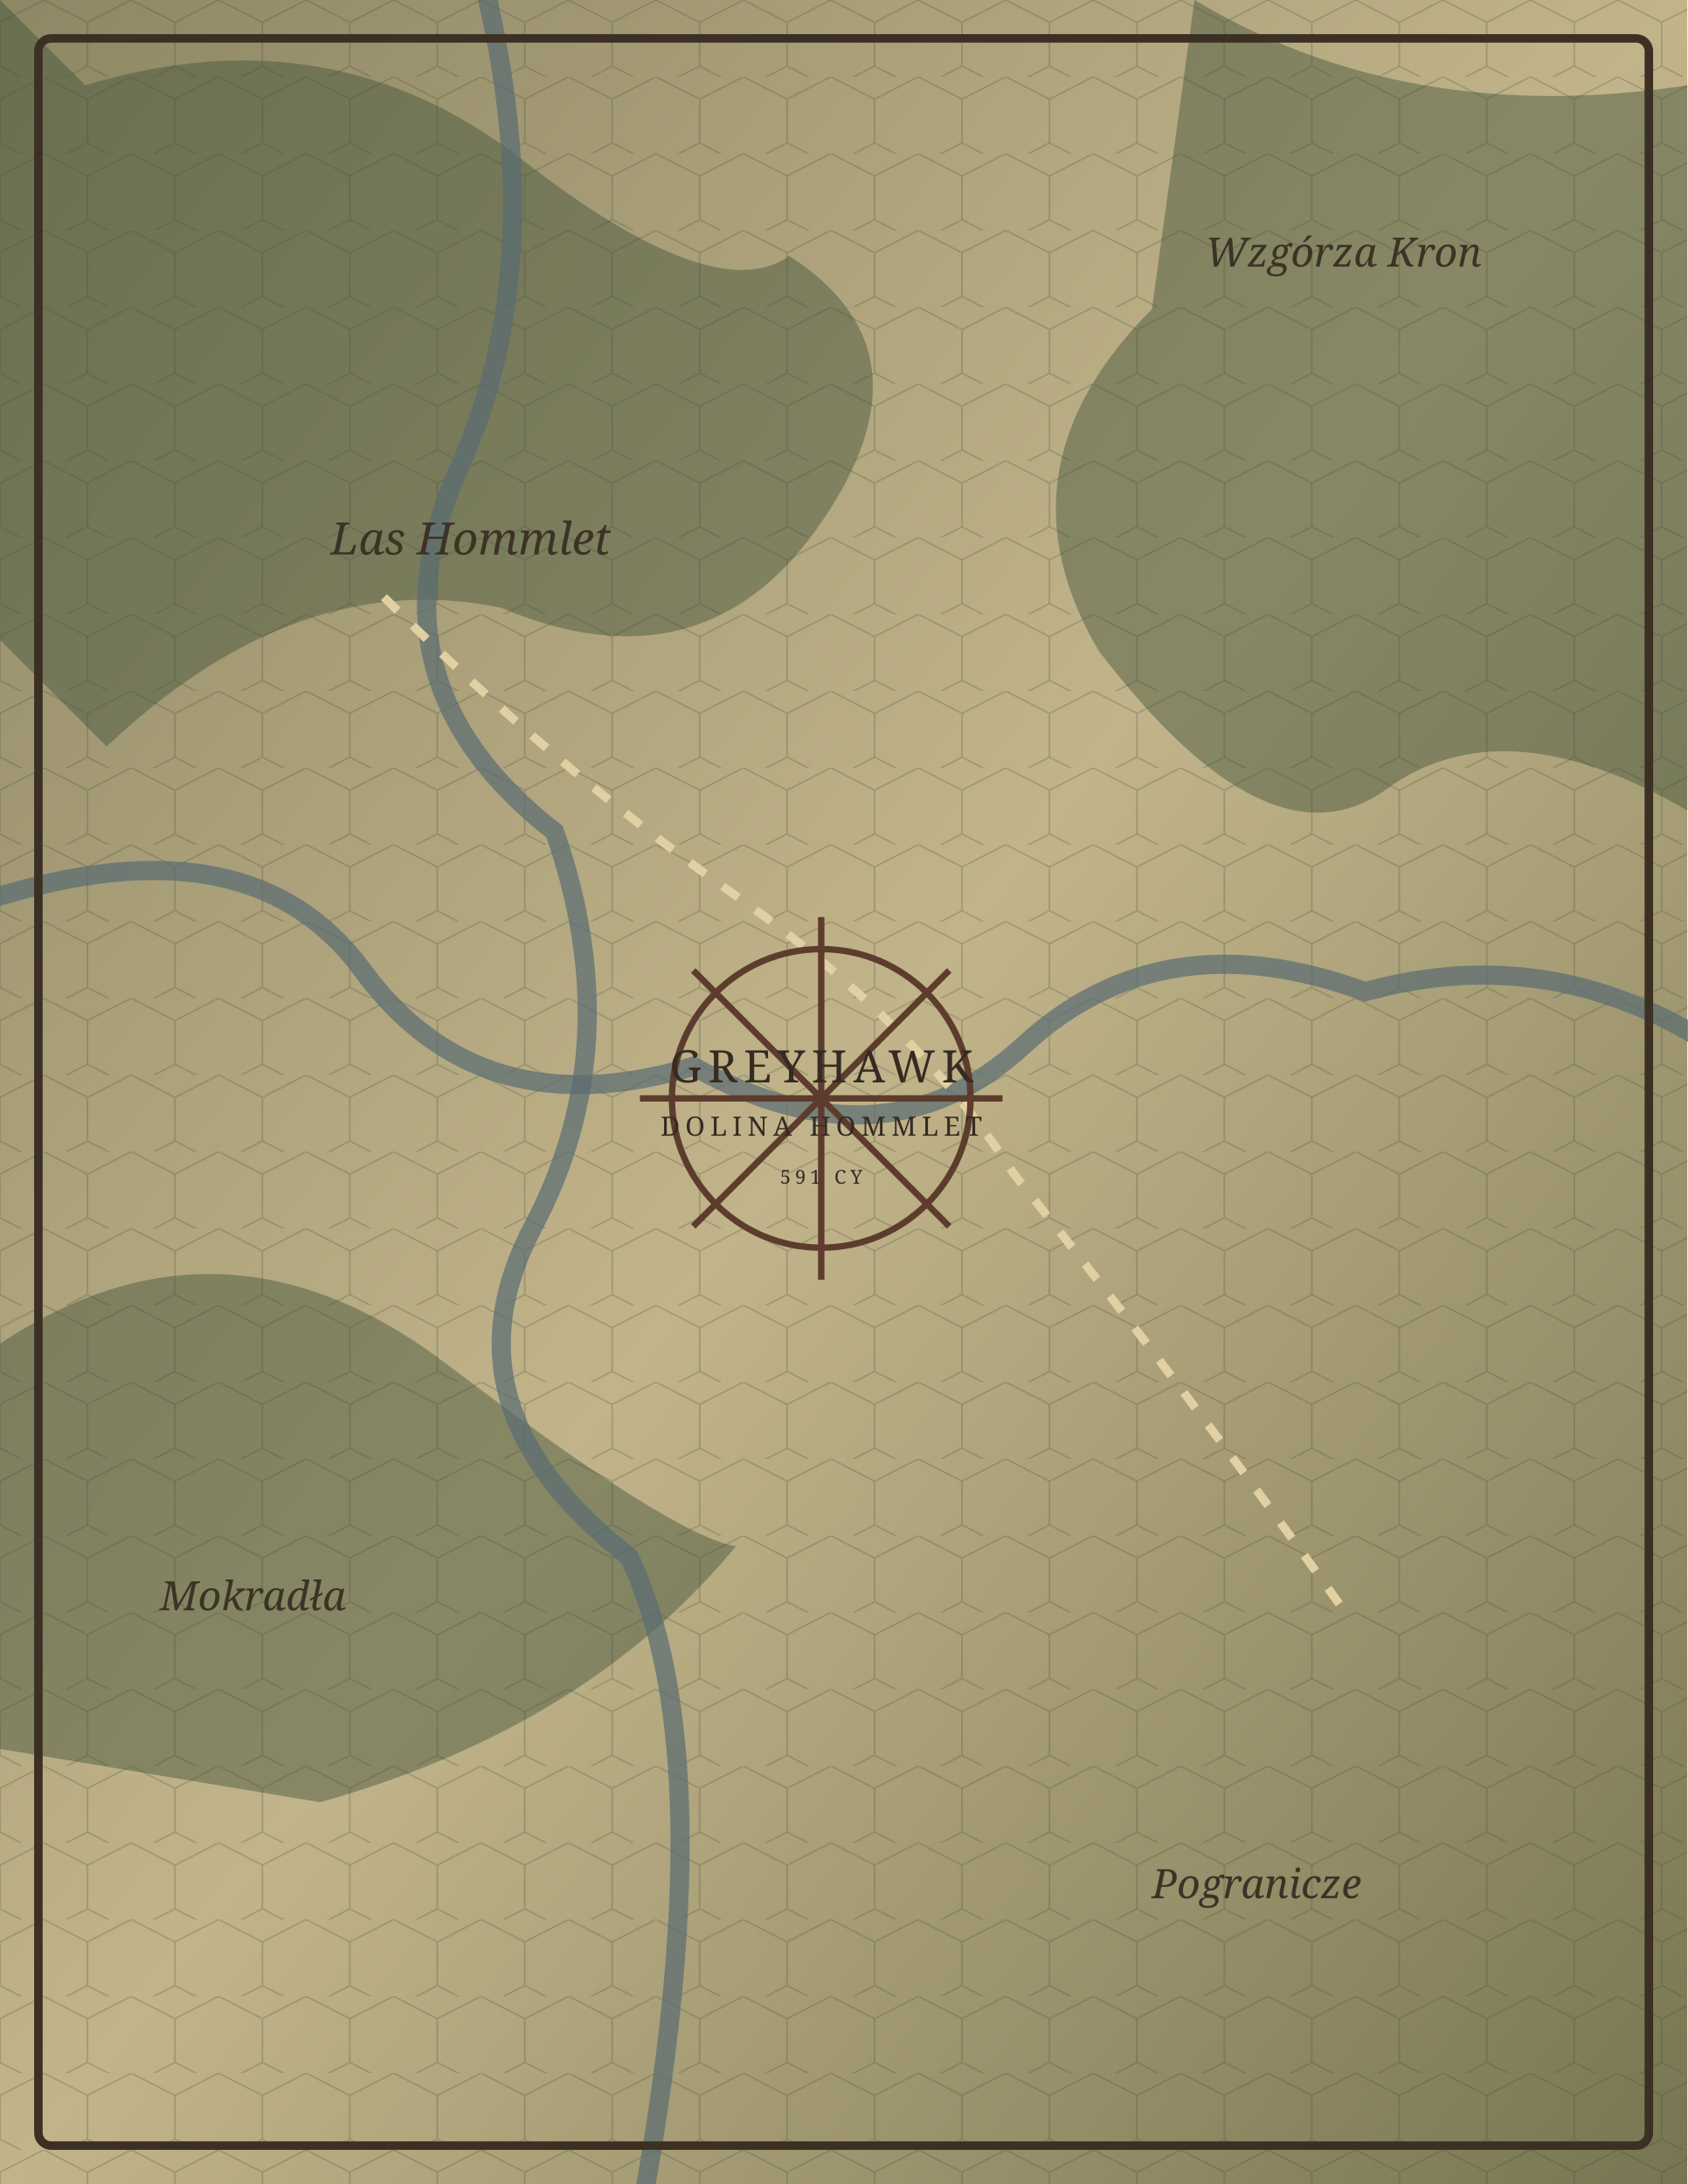
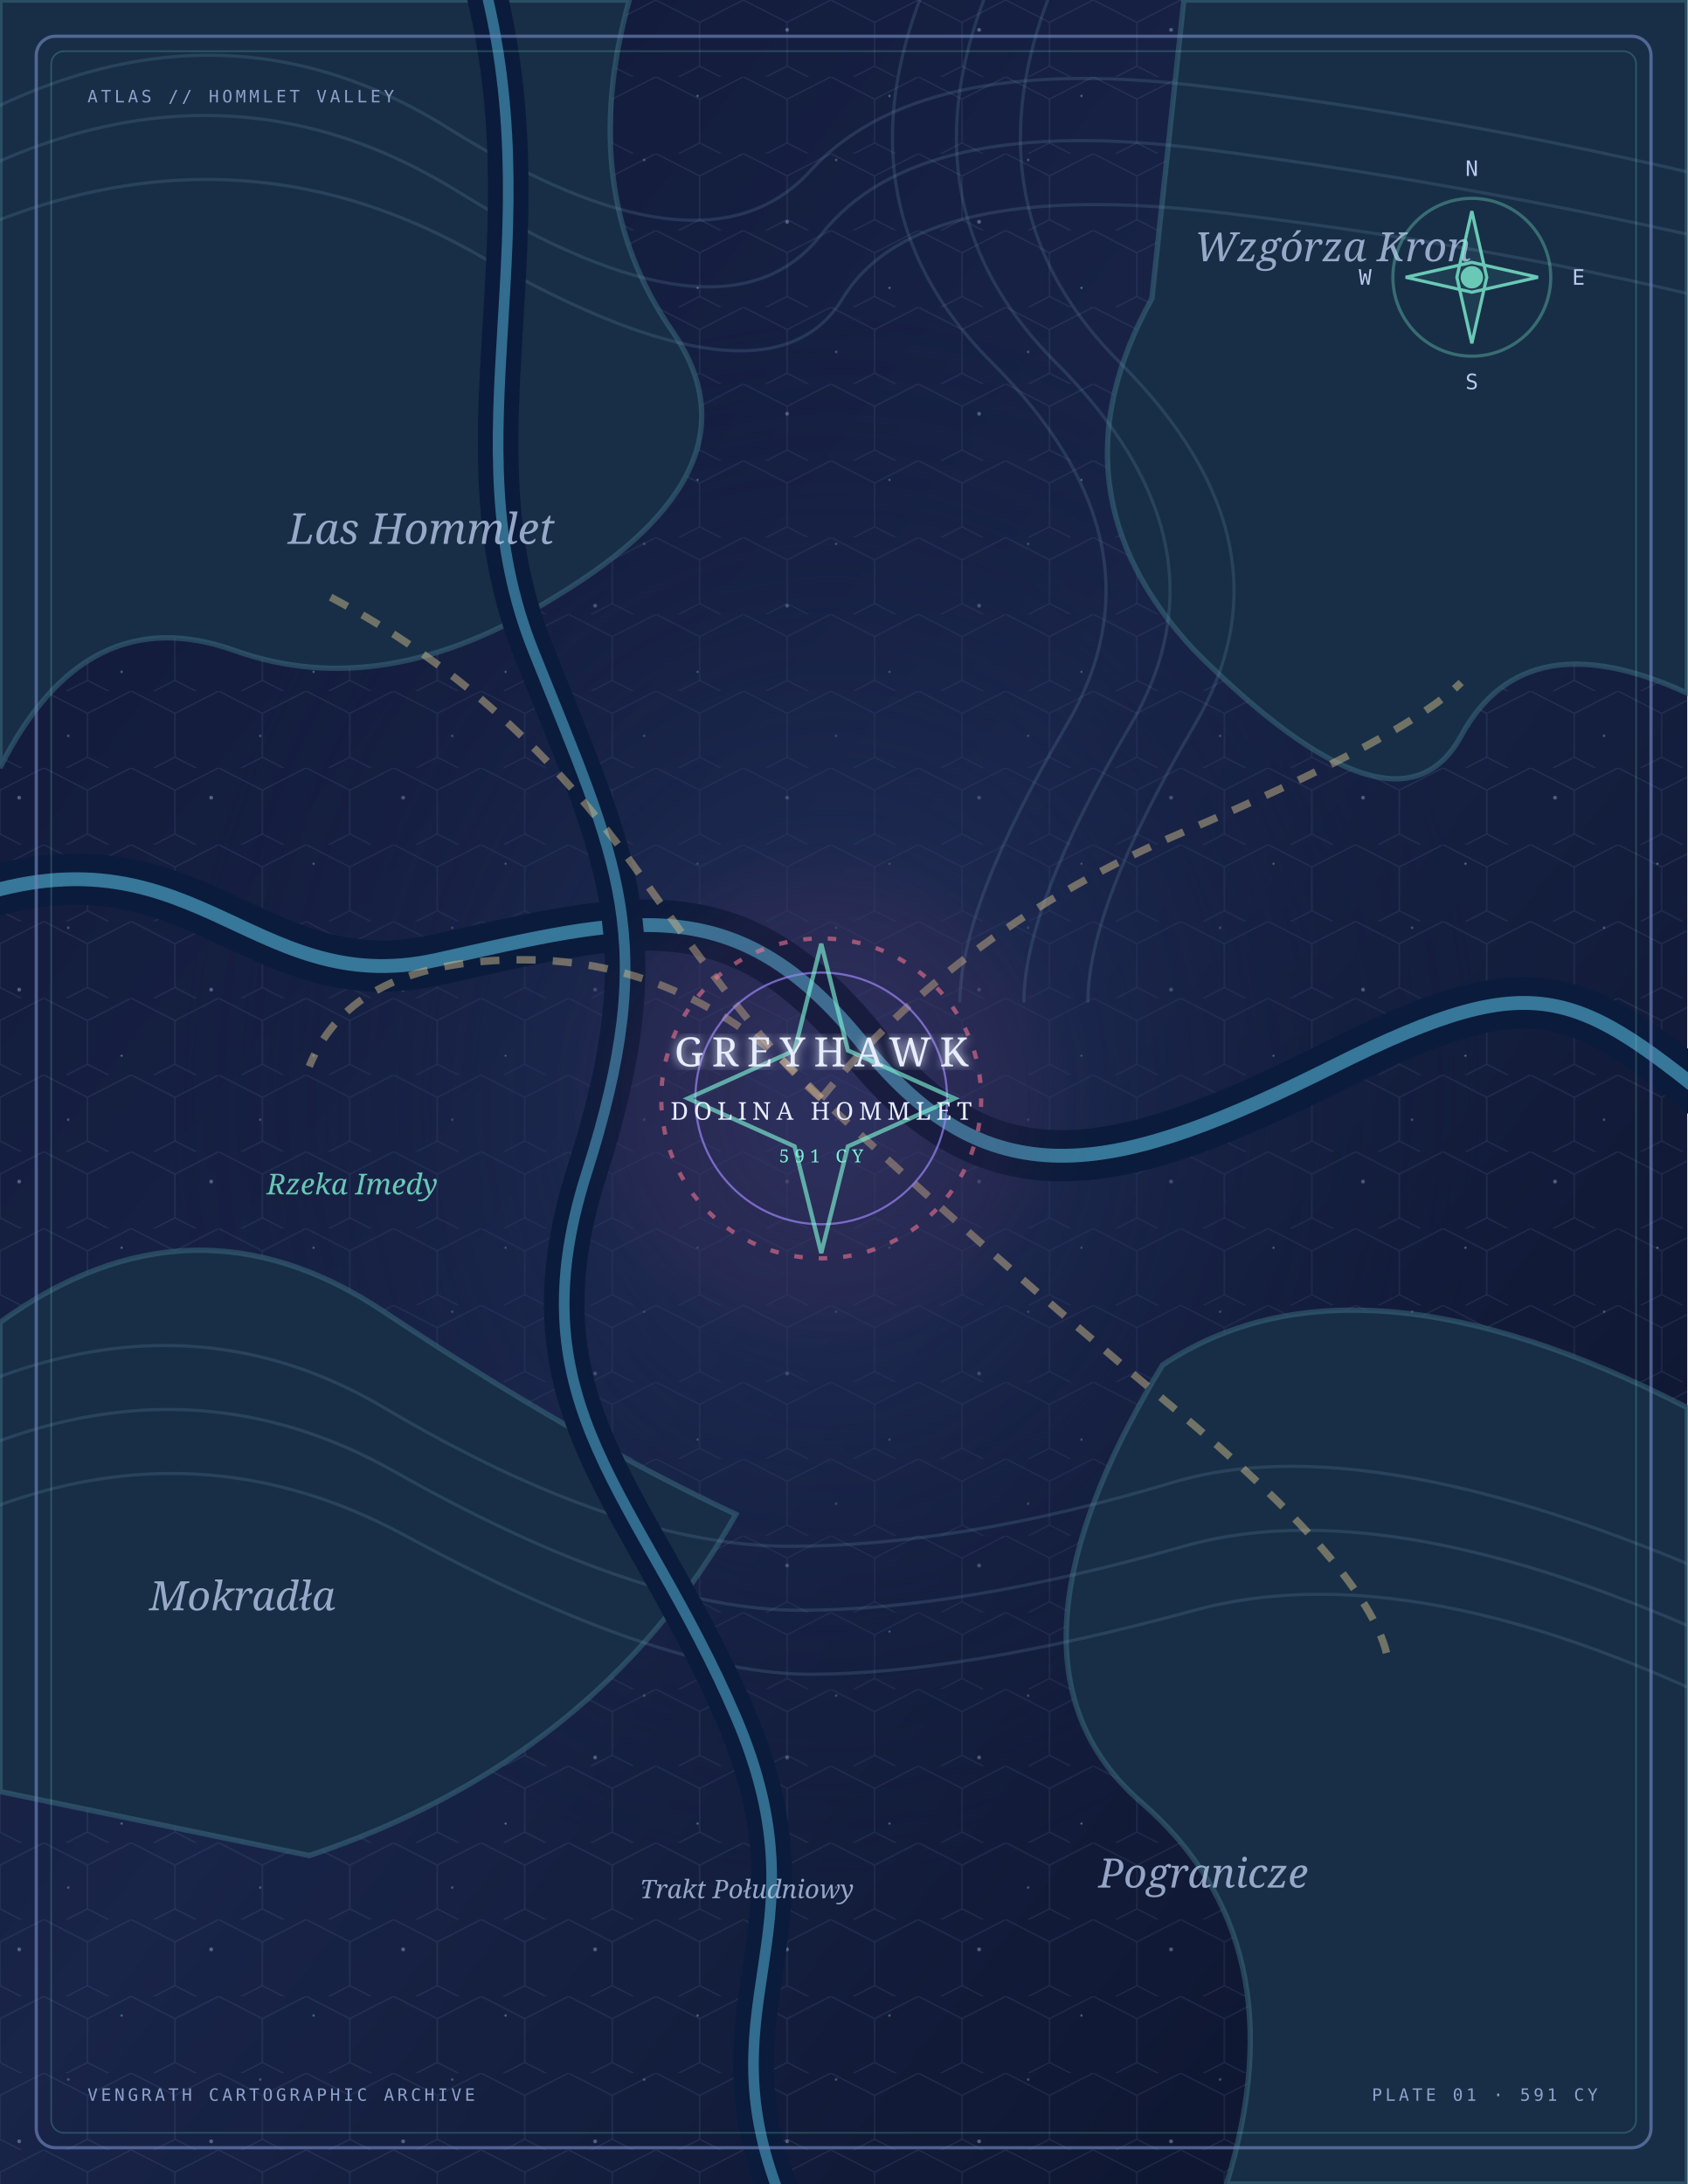
<svg xmlns="http://www.w3.org/2000/svg" width="1582" height="2048" viewBox="0 0 1582 2048">
  <defs>
-     <linearGradient id="p" x2="1" y2="1">
-       <stop stop-color="#8d8765" />
-       <stop offset=".5" stop-color="#c2b48a" />
-       <stop offset="1" stop-color="#777552" />
+     <linearGradient id="ground" x1="0" y1="0" x2="1" y2="1">
+       <stop stop-color="#101735" />
+       <stop offset=".48" stop-color="#182448" />
+       <stop offset="1" stop-color="#0b1229" />
    </linearGradient>
-     <pattern id="h" width="82" height="72" patternUnits="userSpaceOnUse">
-       <path d="M41 0L82 21V62L41 83 0 62V21Z" fill="none" stroke="#3d4934" stroke-opacity=".25" stroke-width="1.4" />
+     <radialGradient id="glow">
+       <stop stop-color="#29396a" stop-opacity=".65" />
+       <stop offset="1" stop-color="#101735" stop-opacity="0" />
+     </radialGradient>
+     <pattern id="grid" width="82" height="72" patternUnits="userSpaceOnUse">
+       <path d="M41 0L82 21V62L41 83 0 62V21Z" fill="none" stroke="#8ba4dc" stroke-opacity=".13" stroke-width="1.2" />
    </pattern>
+     <pattern id="stars" width="180" height="180" patternUnits="userSpaceOnUse">
+       <circle cx="18" cy="28" r="1.8" fill="#c8d8ff" opacity=".35" />
+       <circle cx="114" cy="90" r="1" fill="#7df0d2" opacity=".45" />
+       <circle cx="64" cy="150" r="1.2" fill="#d8c4ff" opacity=".3" />
+     </pattern>
+     <filter id="soft">
+       <feGaussianBlur stdDeviation="28" />
+     </filter>
+     <filter id="glowText">
+       <feGaussianBlur stdDeviation="5" result="b" />
+       <feMerge>
+         <feMergeNode in="b" />
+         <feMergeNode in="SourceGraphic" />
+       </feMerge>
+     </filter>
  </defs>
-   <rect width="1582" height="2048" fill="url(#p)" />
-   <rect width="1582" height="2048" fill="url(#h)" />
-   <g fill="#3f5038" fill-opacity=".44">
-     <path d="M80 80Q310 10 490 150T740 240Q880 330 770 490T470 570Q280 530 100 700L0 600V0Z" />
-     <path d="M1120 0Q1320 120 1582 80V760Q1410 660 1300 740T1030 610Q930 440 1080 290Z" />
-     <path d="M0 1260Q210 1120 420 1280T690 1450Q550 1620 300 1690L0 1640Z" />
+   <rect width="1582" height="2048" fill="url(#ground)" />
+   <rect width="1582" height="2048" fill="url(#stars)" />
+   <rect width="1582" height="2048" fill="url(#grid)" />
+   <ellipse cx="780" cy="1030" rx="620" ry="750" fill="url(#glow)" />
+   <g fill="#172e46" stroke="#3f6e83" stroke-opacity=".5" stroke-width="5">
+     <path d="M0 0H590Q540 180 630 310T520 560Q360 660 220 610T0 720Z" />
+     <path d="M1110 0H1582V650Q1430 580 1370 690T1120 610Q980 460 1080 280Z" />
+     <path d="M0 1240Q180 1110 360 1230T690 1420Q560 1650 290 1740L0 1680Z" />
+     <path d="M1090 1280Q1270 1160 1582 1320V2048H1150Q1220 1820 1070 1690T1090 1280Z" />
  </g>
-   <g fill="none" stroke="#596c72" stroke-width="18" stroke-opacity=".7">
-     <path d="M-30 850Q230 760 340 910T650 1000Q830 1100 960 980T1280 930Q1460 880 1620 990" />
-     <path d="M450 -30Q520 240 430 440T520 780Q590 980 500 1150T590 1460Q680 1650 600 2080" />
+   <g fill="none" stroke="#6689a8" stroke-opacity=".23" stroke-width="3">
+     <path d="M-90 150Q180 -30 420 120T760 160T1120 80T1660 180" />
+     <path d="M-100 205Q180 25 430 180T770 220T1130 140T1670 240" />
+     <path d="M-120 265Q180 85 450 240T790 280T1150 200T1680 300" />
+     <path d="M-120 1350Q140 1190 360 1320T740 1450T1100 1390T1680 1510" />
+     <path d="M-120 1410Q140 1250 370 1380T750 1510T1110 1450T1680 1570" />
+     <path d="M-120 1470Q140 1310 380 1440T760 1570T1120 1510T1680 1630" />
+     <path d="M900 -80Q760 170 930 340T1000 680T900 940" />
+     <path d="M960 -80Q820 170 990 340T1060 680T960 940" />
+     <path d="M1020 -80Q880 170 1050 340T1120 680T1020 940" />
  </g>
-   <g fill="none" stroke="#e1d0a2" stroke-width="8" stroke-dasharray="18 20">
-     <path d="M360 560Q520 720 690 840T950 1100Q1110 1300 1260 1510" />
+   <g fill="none" stroke-linecap="round">
+     <path d="M-50 850C180 760 230 940 410 900S690 830 810 980 1050 1100 1250 1000 1480 930 1640 1060" stroke="#0b1b3b" stroke-width="48" />
+     <path d="M-50 850C180 760 230 940 410 900S690 830 810 980 1050 1100 1250 1000 1480 930 1640 1060" stroke="#4a9fc1" stroke-opacity=".7" stroke-width="13" />
+     <path d="M450 -30C520 220 420 410 500 610S620 880 550 1100 600 1400 690 1610 650 1880 740 2080" stroke="#0b1b3b" stroke-width="38" />
+     <path d="M450 -30C520 220 420 410 500 610S620 880 550 1100 600 1400 690 1610 650 1880 740 2080" stroke="#4a9fc1" stroke-opacity=".62" stroke-width="10" />
  </g>
-   <g fill="#3d3226" font-family="Georgia,serif" font-style="italic">
-     <text x="310" y="520" font-size="42">Las Hommlet</text>
-     <text x="1130" y="250" font-size="38">Wzgórza Kron</text>
-     <text x="1080" y="1780" font-size="38">Pogranicze</text>
-     <text x="150" y="1510" font-size="38">Mokradła</text>
+   <g fill="none" stroke="#d2bd8a" stroke-opacity=".48" stroke-width="7" stroke-dasharray="18 16">
+     <path d="M310 560Q480 650 600 820T770 1030Q920 1170 1100 1320T1300 1550" />
+     <path d="M770 1030Q650 900 490 900T290 1000" />
+     <path d="M770 1030Q900 870 1110 780T1370 640" />
  </g>
-   <g fill="none" stroke="#5d3c2d" stroke-width="6">
-     <circle cx="770" cy="1030" r="140" />
-     <path d="M770 860v340M600 1030h340M650 910l240 240M890 910L650 1150" />
+   <circle cx="770" cy="1030" r="210" fill="#6a2d5c" opacity=".14" filter="url(#soft)" />
+   <circle cx="770" cy="1030" r="150" fill="none" stroke="#ff7896" stroke-opacity=".55" stroke-width="4" stroke-dasharray="8 15" />
+   <circle cx="770" cy="1030" r="118" fill="none" stroke="#9c83f5" stroke-opacity=".7" stroke-width="2" />
+   <path d="M770 885L795 985 895 1030 795 1075 770 1175 745 1075 645 1030 745 985Z" fill="none" stroke="#7df0d2" stroke-width="4" stroke-opacity=".65" />
+   <g fill="#e8edff" font-family="Georgia,serif" text-anchor="middle">
+     <text x="770" y="1000" font-size="38" letter-spacing="8" filter="url(#glowText)">GREYHAWK</text>
+     <text x="770" y="1050" font-size="23" letter-spacing="5">DOLINA HOMMLET</text>
+     <text x="770" y="1090" font-size="17" letter-spacing="5" fill="#7df0d2">591 CY</text>
  </g>
-   <g fill="#342b22" font-family="Georgia,serif" text-anchor="middle">
-     <text x="770" y="1015" font-size="42" letter-spacing="6">GREYHAWK</text>
-     <text x="770" y="1065" font-size="25" letter-spacing="5">DOLINA HOMMLET</text>
-     <text x="770" y="1110" font-size="18" letter-spacing="4">591 CY</text>
+   <g font-family="Georgia,serif" font-style="italic" fill="#b7c8e9" opacity=".8">
+     <text x="270" y="510" font-size="40">Las Hommlet</text>
+     <text x="1120" y="245" font-size="38">Wzgórza Kron</text>
+     <text x="1030" y="1770" font-size="38">Pogranicze</text>
+     <text x="140" y="1510" font-size="38">Mokradła</text>
+     <text x="250" y="1120" font-size="27" fill="#7df0d2">Rzeka Imedy</text>
+     <text x="600" y="1780" font-size="24">Trakt Południowy</text>
  </g>
-   <rect x="36" y="36" width="1510" height="1976" rx="12" fill="none" stroke="#3c3024" stroke-width="8" />
+   <g transform="translate(1380 260)" stroke="#7df0d2" fill="none" stroke-width="3" opacity=".8">
+     <circle r="74" stroke-opacity=".4" />
+     <path d="M0 -62L14 0 0 62 -14 0Z M-62 0L0 -14 62 0 0 14Z" fill="#7df0d2" fill-opacity=".1" />
+     <circle r="9" fill="#7df0d2" />
+   </g>
+   <g fill="#b9c8ed" font-family="monospace" font-size="20" text-anchor="middle">
+     <text x="1380" y="165">N</text>
+     <text x="1380" y="365">S</text>
+     <text x="1280" y="267">W</text>
+     <text x="1480" y="267">E</text>
+   </g>
+   <rect x="34" y="34" width="1514" height="1980" rx="18" fill="none" stroke="#7186bf" stroke-opacity=".65" stroke-width="3" />
+   <rect x="48" y="48" width="1486" height="1952" rx="12" fill="none" stroke="#7df0d2" stroke-opacity=".22" stroke-width="1.5" />
+   <g fill="#8fa0cb" font-family="monospace" font-size="16" letter-spacing="3">
+     <text x="82" y="96">ATLAS // HOMMLET VALLEY</text>
+     <text x="82" y="1970">VENGRATH CARTOGRAPHIC ARCHIVE</text>
+     <text x="1498" y="1970" text-anchor="end">PLATE 01 · 591 CY</text>
+   </g>
</svg>
